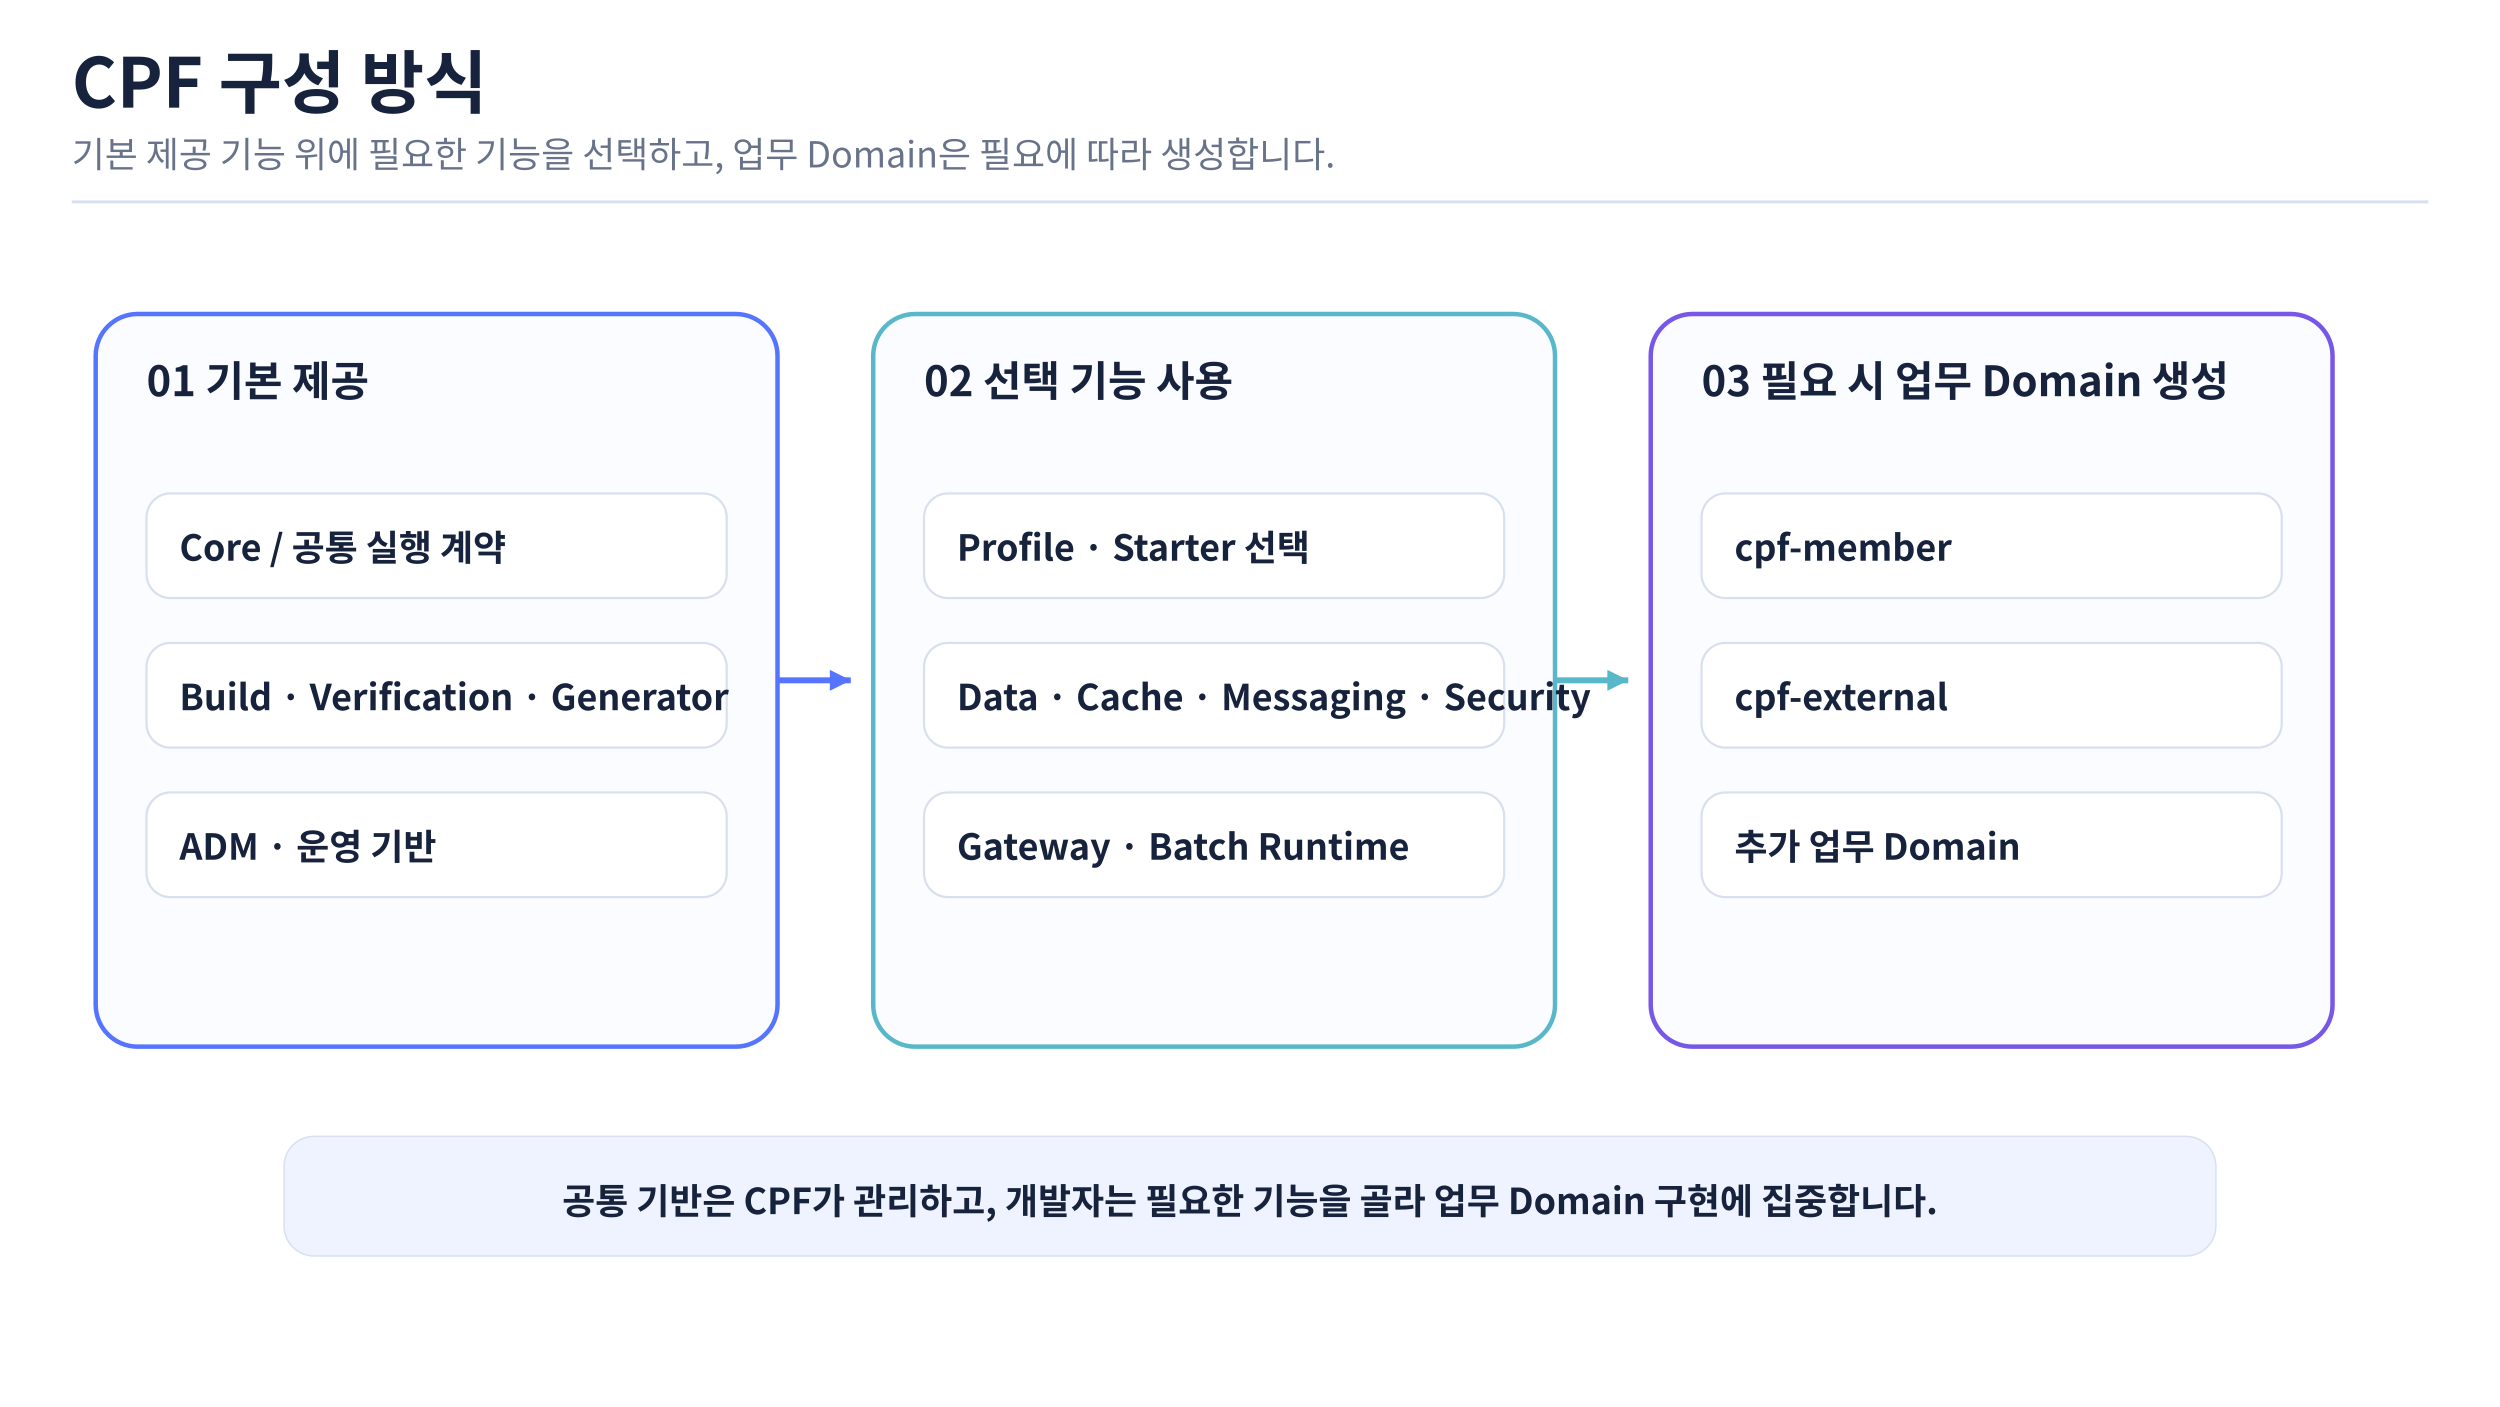
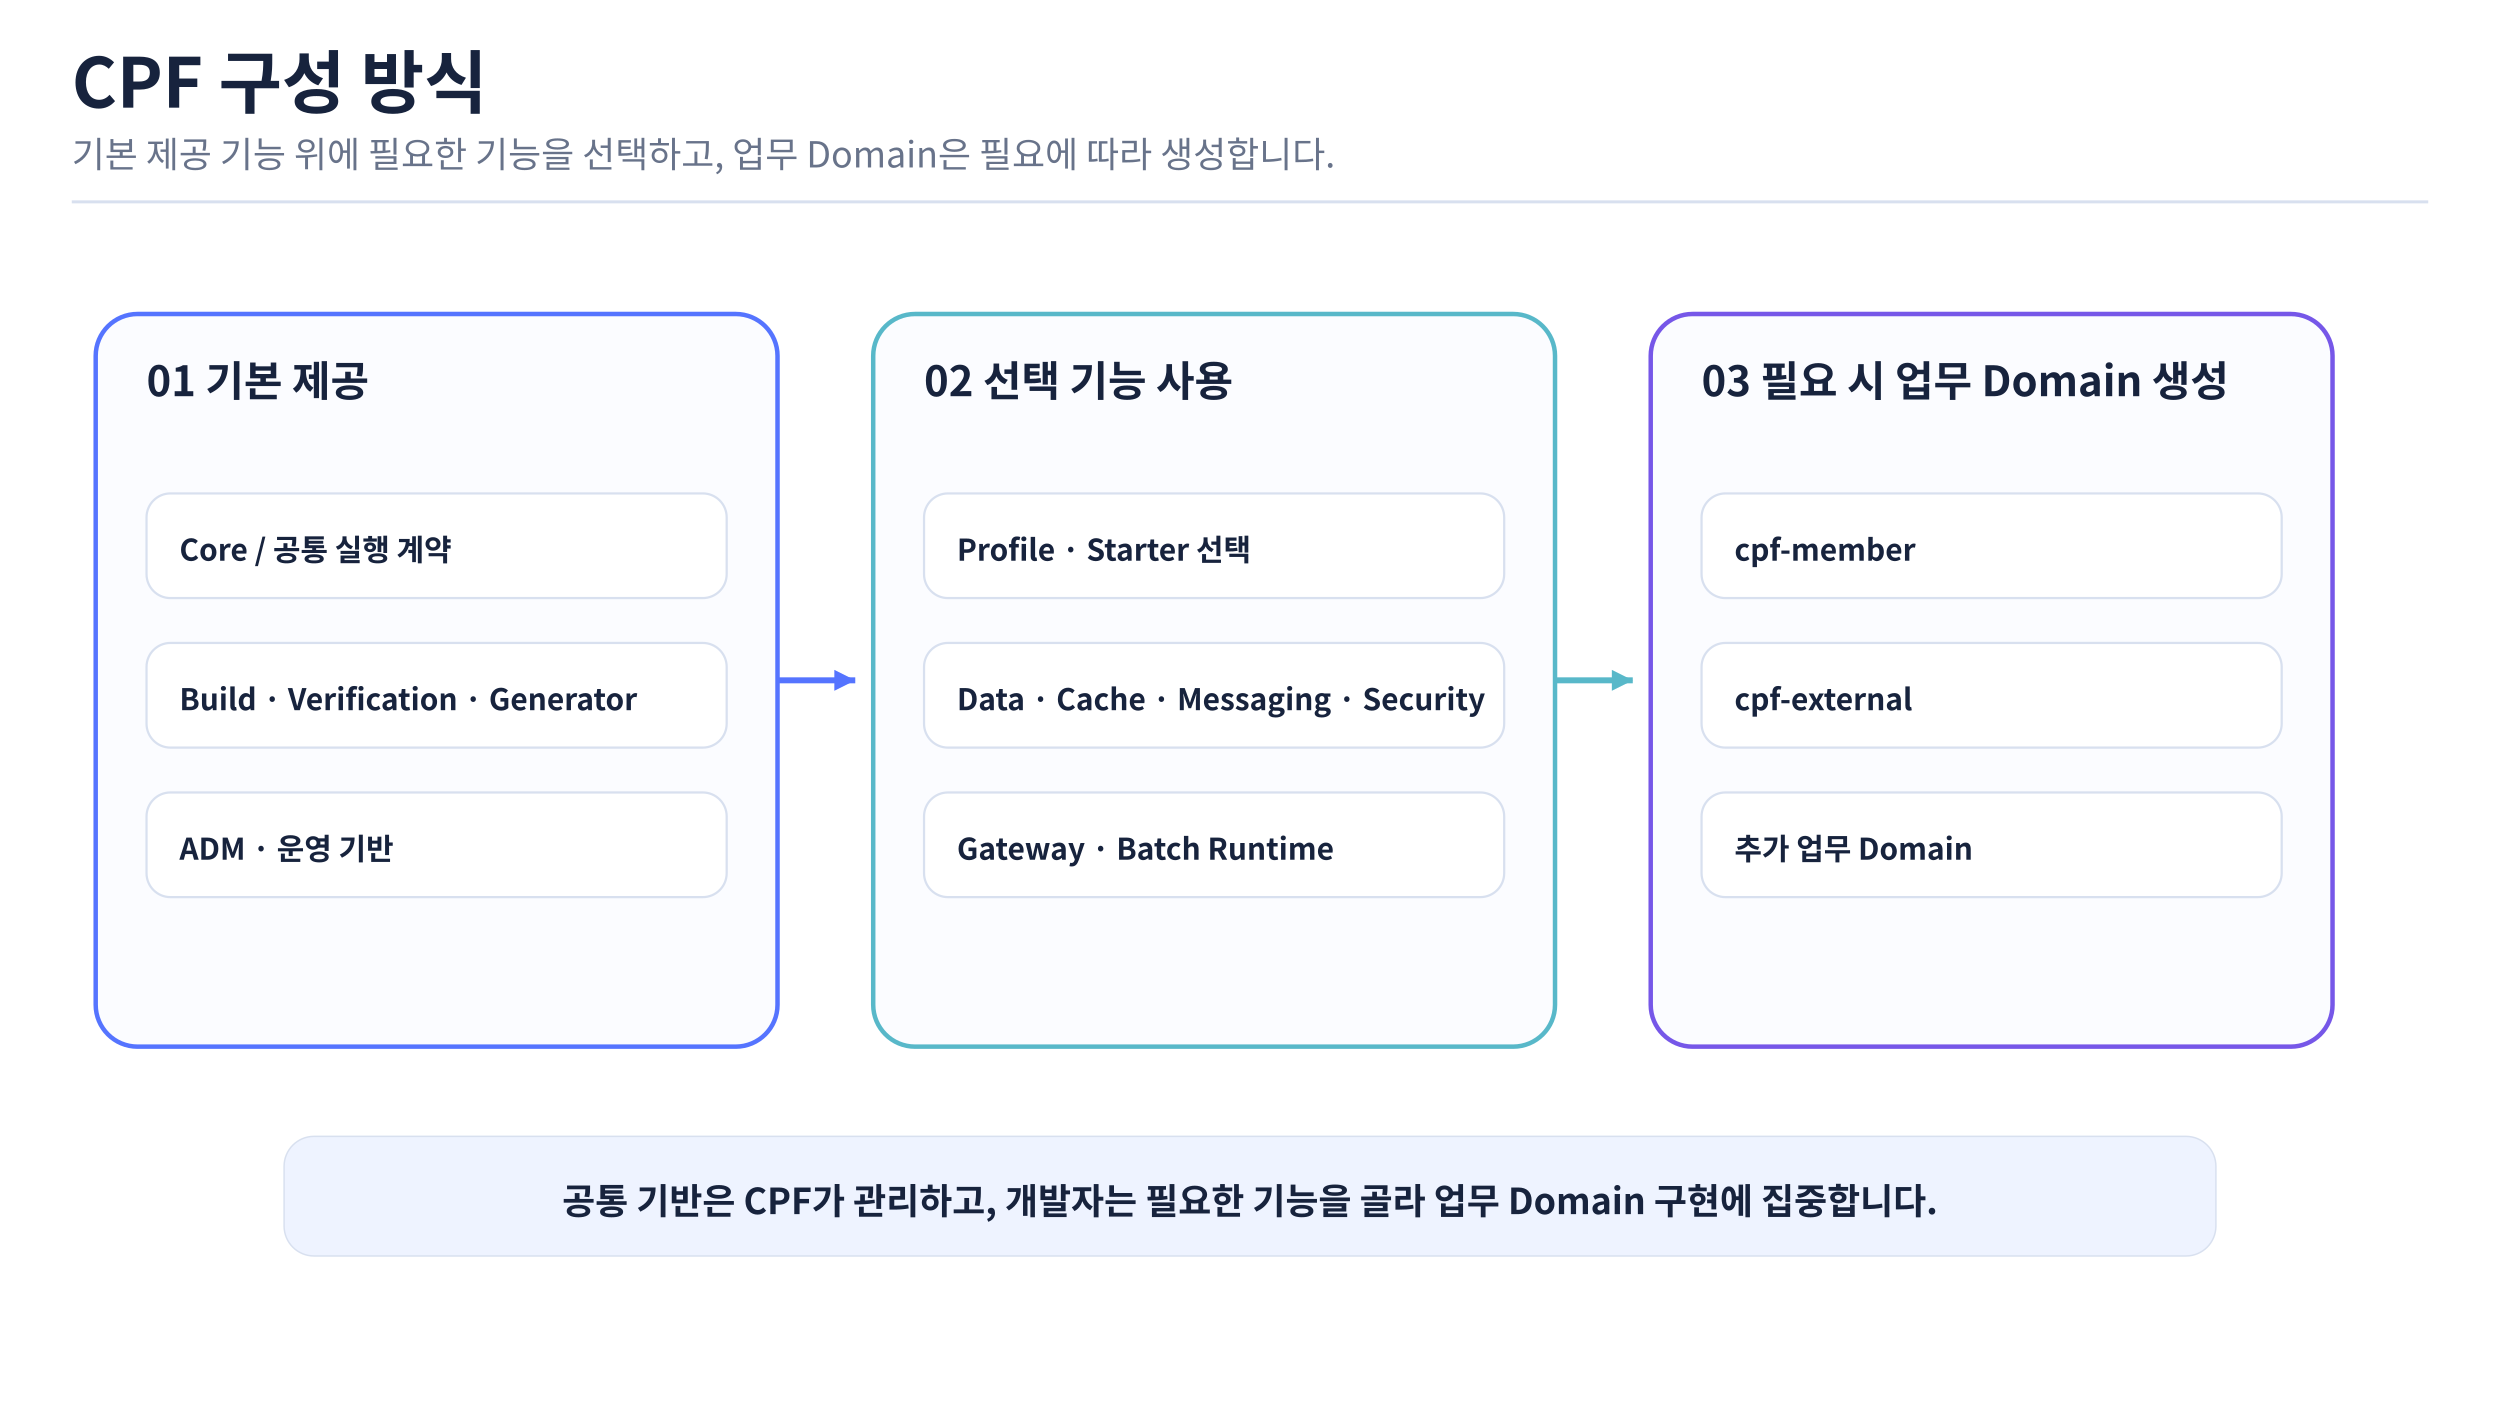
<svg xmlns="http://www.w3.org/2000/svg" width="1672" height="941" viewBox="0 0 1672 941">
  <rect width="1672" height="941" fill="#fff" />
-   <style>text{font-family:"Noto Sans CJK KR",sans-serif; fill:#17233D}.h1{font-size:46px;font-weight:800}.sub{font-size:24px;fill:#68738A}.h2{font-size:28px;font-weight:800}.h3{font-size:24px;font-weight:700}.body{font-size:21px}.small{font-size:18px;fill:#68738A}.label{font-size:20px;font-weight:700}</style>
+   <style>text{font-family:"Noto Sans CJK KR",sans-serif; fill:#17233D}.h1{font-size:46px;font-weight:800}.sub{font-size:24px;fill:#68738A}.h2{font-size:28px;font-weight:800}.h3{font-size:24px;font-weight:700}.body{font-size:21px}.small{font-size:18px;fill:#68738A}.label{font-size:20px;font-weight:700}.item{font-size:20px;font-weight:700}</style>
  <text x="48" y="72" class="h1">CPF 구성 방식</text>
  <text x="48" y="112" class="sub">기본 제공 기능 위에 필요한 기능을 선택하고, 업무 Domain은 필요에 따라 생성합니다.</text>
  <line x1="48" y1="135" x2="1624" y2="135" stroke="#D8E0EF" stroke-width="2" />
  <rect x="64" y="210" width="456" height="490" rx="28" fill="#FBFCFF" stroke="#5574FF" stroke-width="3" />
  <text x="98" y="265" class="h2" text-anchor="start" fill="#5574FF">01  기본 제공</text>
  <rect x="98" y="330" width="388" height="70" rx="16" fill="#fff" stroke="#D8E0EF" stroke-width="1.5" />
-   <text x="120" y="375" class="h3" text-anchor="start">Core / 공통 실행 계약</text>
+   <text x="120" y="375" class="item" text-anchor="start">Core / 공통 실행 계약</text>
  <rect x="98" y="430" width="388" height="70" rx="16" fill="#fff" stroke="#D8E0EF" stroke-width="1.5" />
-   <text x="120" y="475" class="h3" text-anchor="start">Build · Verification · Generator</text>
+   <text x="120" y="475" class="item" text-anchor="start">Build · Verification · Generator</text>
  <rect x="98" y="530" width="388" height="70" rx="16" fill="#fff" stroke="#D8E0EF" stroke-width="1.5" />
-   <text x="120" y="575" class="h3" text-anchor="start">ADM · 운영 기반</text>
+   <text x="120" y="575" class="item" text-anchor="start">ADM · 운영 기반</text>
  <rect x="584" y="210" width="456" height="490" rx="28" fill="#FBFCFF" stroke="#58B8C9" stroke-width="3" />
  <text x="618" y="265" class="h2" text-anchor="start" fill="#58B8C9">02  선택 기능 사용</text>
  <rect x="618" y="330" width="388" height="70" rx="16" fill="#fff" stroke="#D8E0EF" stroke-width="1.5" />
-   <text x="640" y="375" class="h3" text-anchor="start">Profile · Starter 선택</text>
+   <text x="640" y="375" class="item" text-anchor="start">Profile · Starter 선택</text>
  <rect x="618" y="430" width="388" height="70" rx="16" fill="#fff" stroke="#D8E0EF" stroke-width="1.5" />
-   <text x="640" y="475" class="h3" text-anchor="start">Data · Cache · Messaging · Security</text>
+   <text x="640" y="475" class="item" text-anchor="start">Data · Cache · Messaging · Security</text>
  <rect x="618" y="530" width="388" height="70" rx="16" fill="#fff" stroke="#D8E0EF" stroke-width="1.5" />
-   <text x="640" y="575" class="h3" text-anchor="start">Gateway · Batch Runtime</text>
+   <text x="640" y="575" class="item" text-anchor="start">Gateway · Batch Runtime</text>
  <rect x="1104" y="210" width="456" height="490" rx="28" fill="#FBFCFF" stroke="#7657E8" stroke-width="3" />
  <text x="1138" y="265" class="h2" text-anchor="start" fill="#7657E8">03  필요 시 업무 Domain 생성</text>
  <rect x="1138" y="330" width="388" height="70" rx="16" fill="#fff" stroke="#D8E0EF" stroke-width="1.5" />
-   <text x="1160" y="375" class="h3" text-anchor="start">cpf-member</text>
+   <text x="1160" y="375" class="item" text-anchor="start">cpf-member</text>
  <rect x="1138" y="430" width="388" height="70" rx="16" fill="#fff" stroke="#D8E0EF" stroke-width="1.5" />
-   <text x="1160" y="475" class="h3" text-anchor="start">cpf-external</text>
+   <text x="1160" y="475" class="item" text-anchor="start">cpf-external</text>
  <rect x="1138" y="530" width="388" height="70" rx="16" fill="#fff" stroke="#D8E0EF" stroke-width="1.5" />
-   <text x="1160" y="575" class="h3" text-anchor="start">추가 업무 Domain</text>
-   <line x1="520" y1="455" x2="569" y2="455" stroke="#5574FF" stroke-width="4" />
-   <polygon points="569,455 555.0,448.0 555.0,462.0" fill="#5574FF" />
-   <line x1="1040" y1="455" x2="1089" y2="455" stroke="#58B8C9" stroke-width="4" />
-   <polygon points="1089,455 1075.0,448.0 1075.0,462.0" fill="#58B8C9" />
+   <text x="1160" y="575" class="item" text-anchor="start">추가 업무 Domain</text>
+   <line x1="520" y1="455" x2="572" y2="455" stroke="#5574FF" stroke-width="4" />
+   <polygon points="572,455 558,448 558,462" fill="#5574FF" />
+   <line x1="1040" y1="455" x2="1092" y2="455" stroke="#58B8C9" stroke-width="4" />
+   <polygon points="1092,455 1078,448 1078,462" fill="#58B8C9" />
  <rect x="190" y="760" width="1292" height="80" rx="20" fill="#EEF3FF" stroke="#D8E0EF" stroke-width="1" />
  <text x="836" y="812" class="h3" text-anchor="middle">공통 기반은 CPF가 관리하고, 개발자는 필요한 기능을 골라 업무 Domain 구현에 집중합니다.</text>
</svg>
